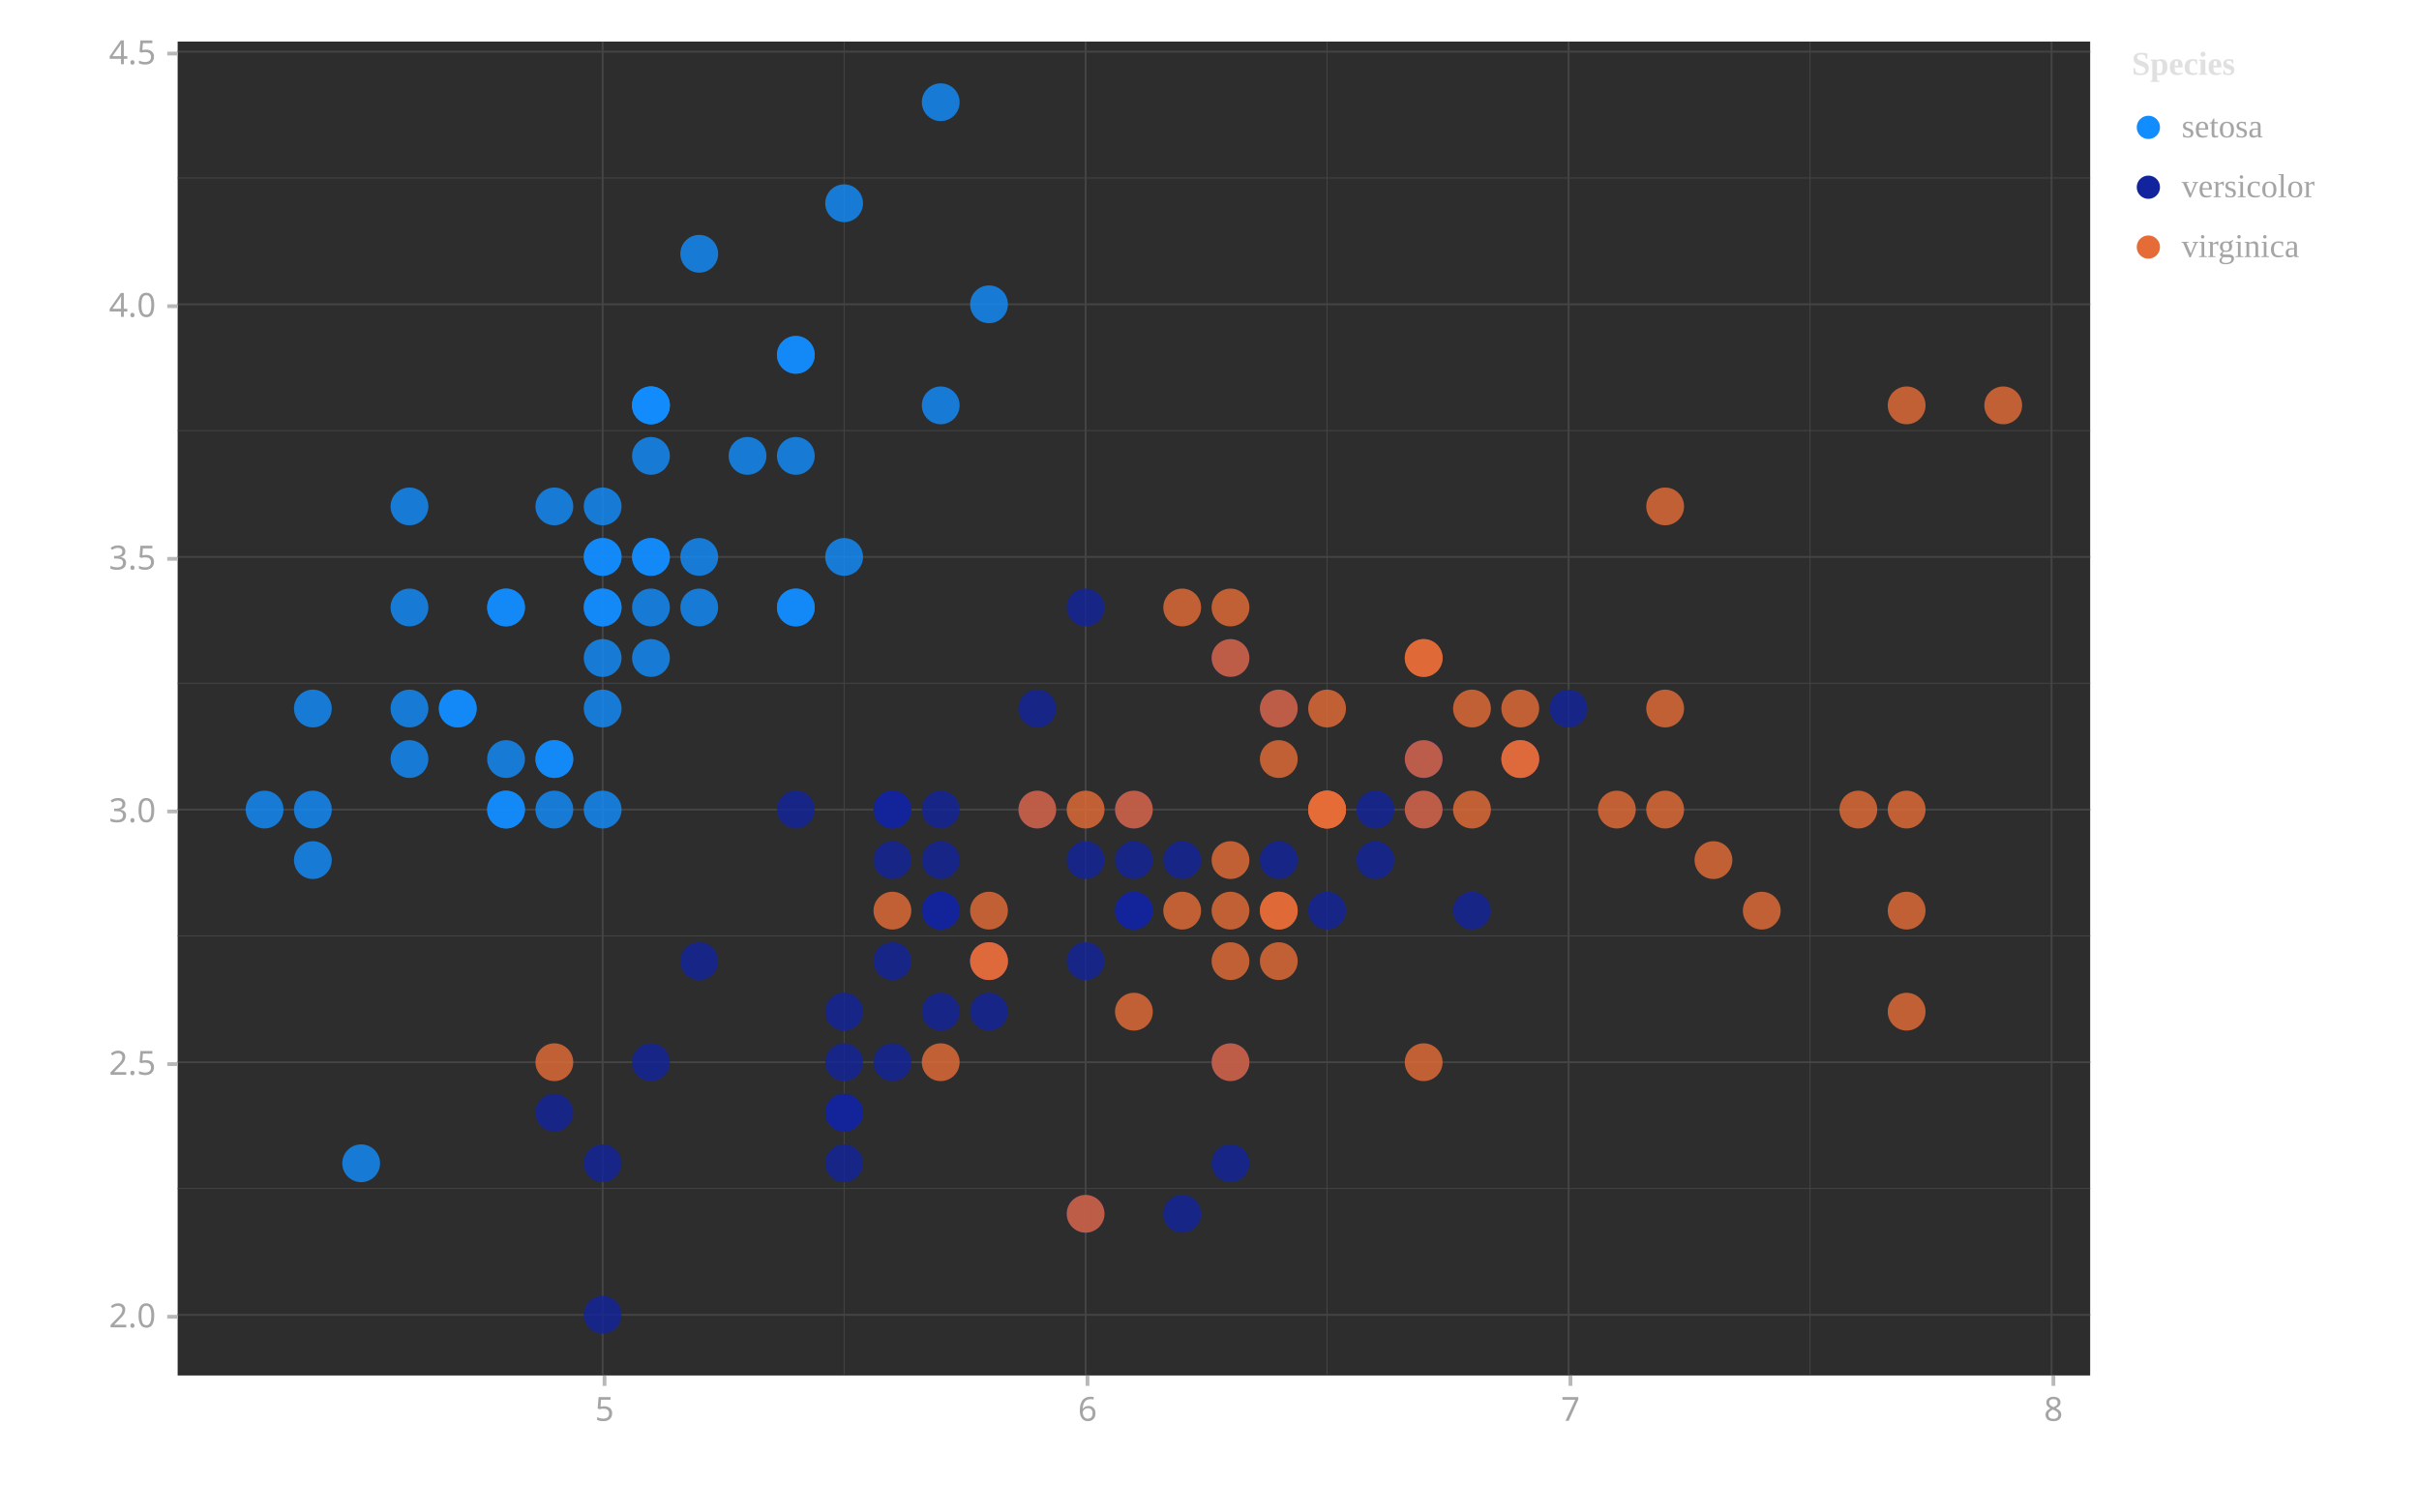
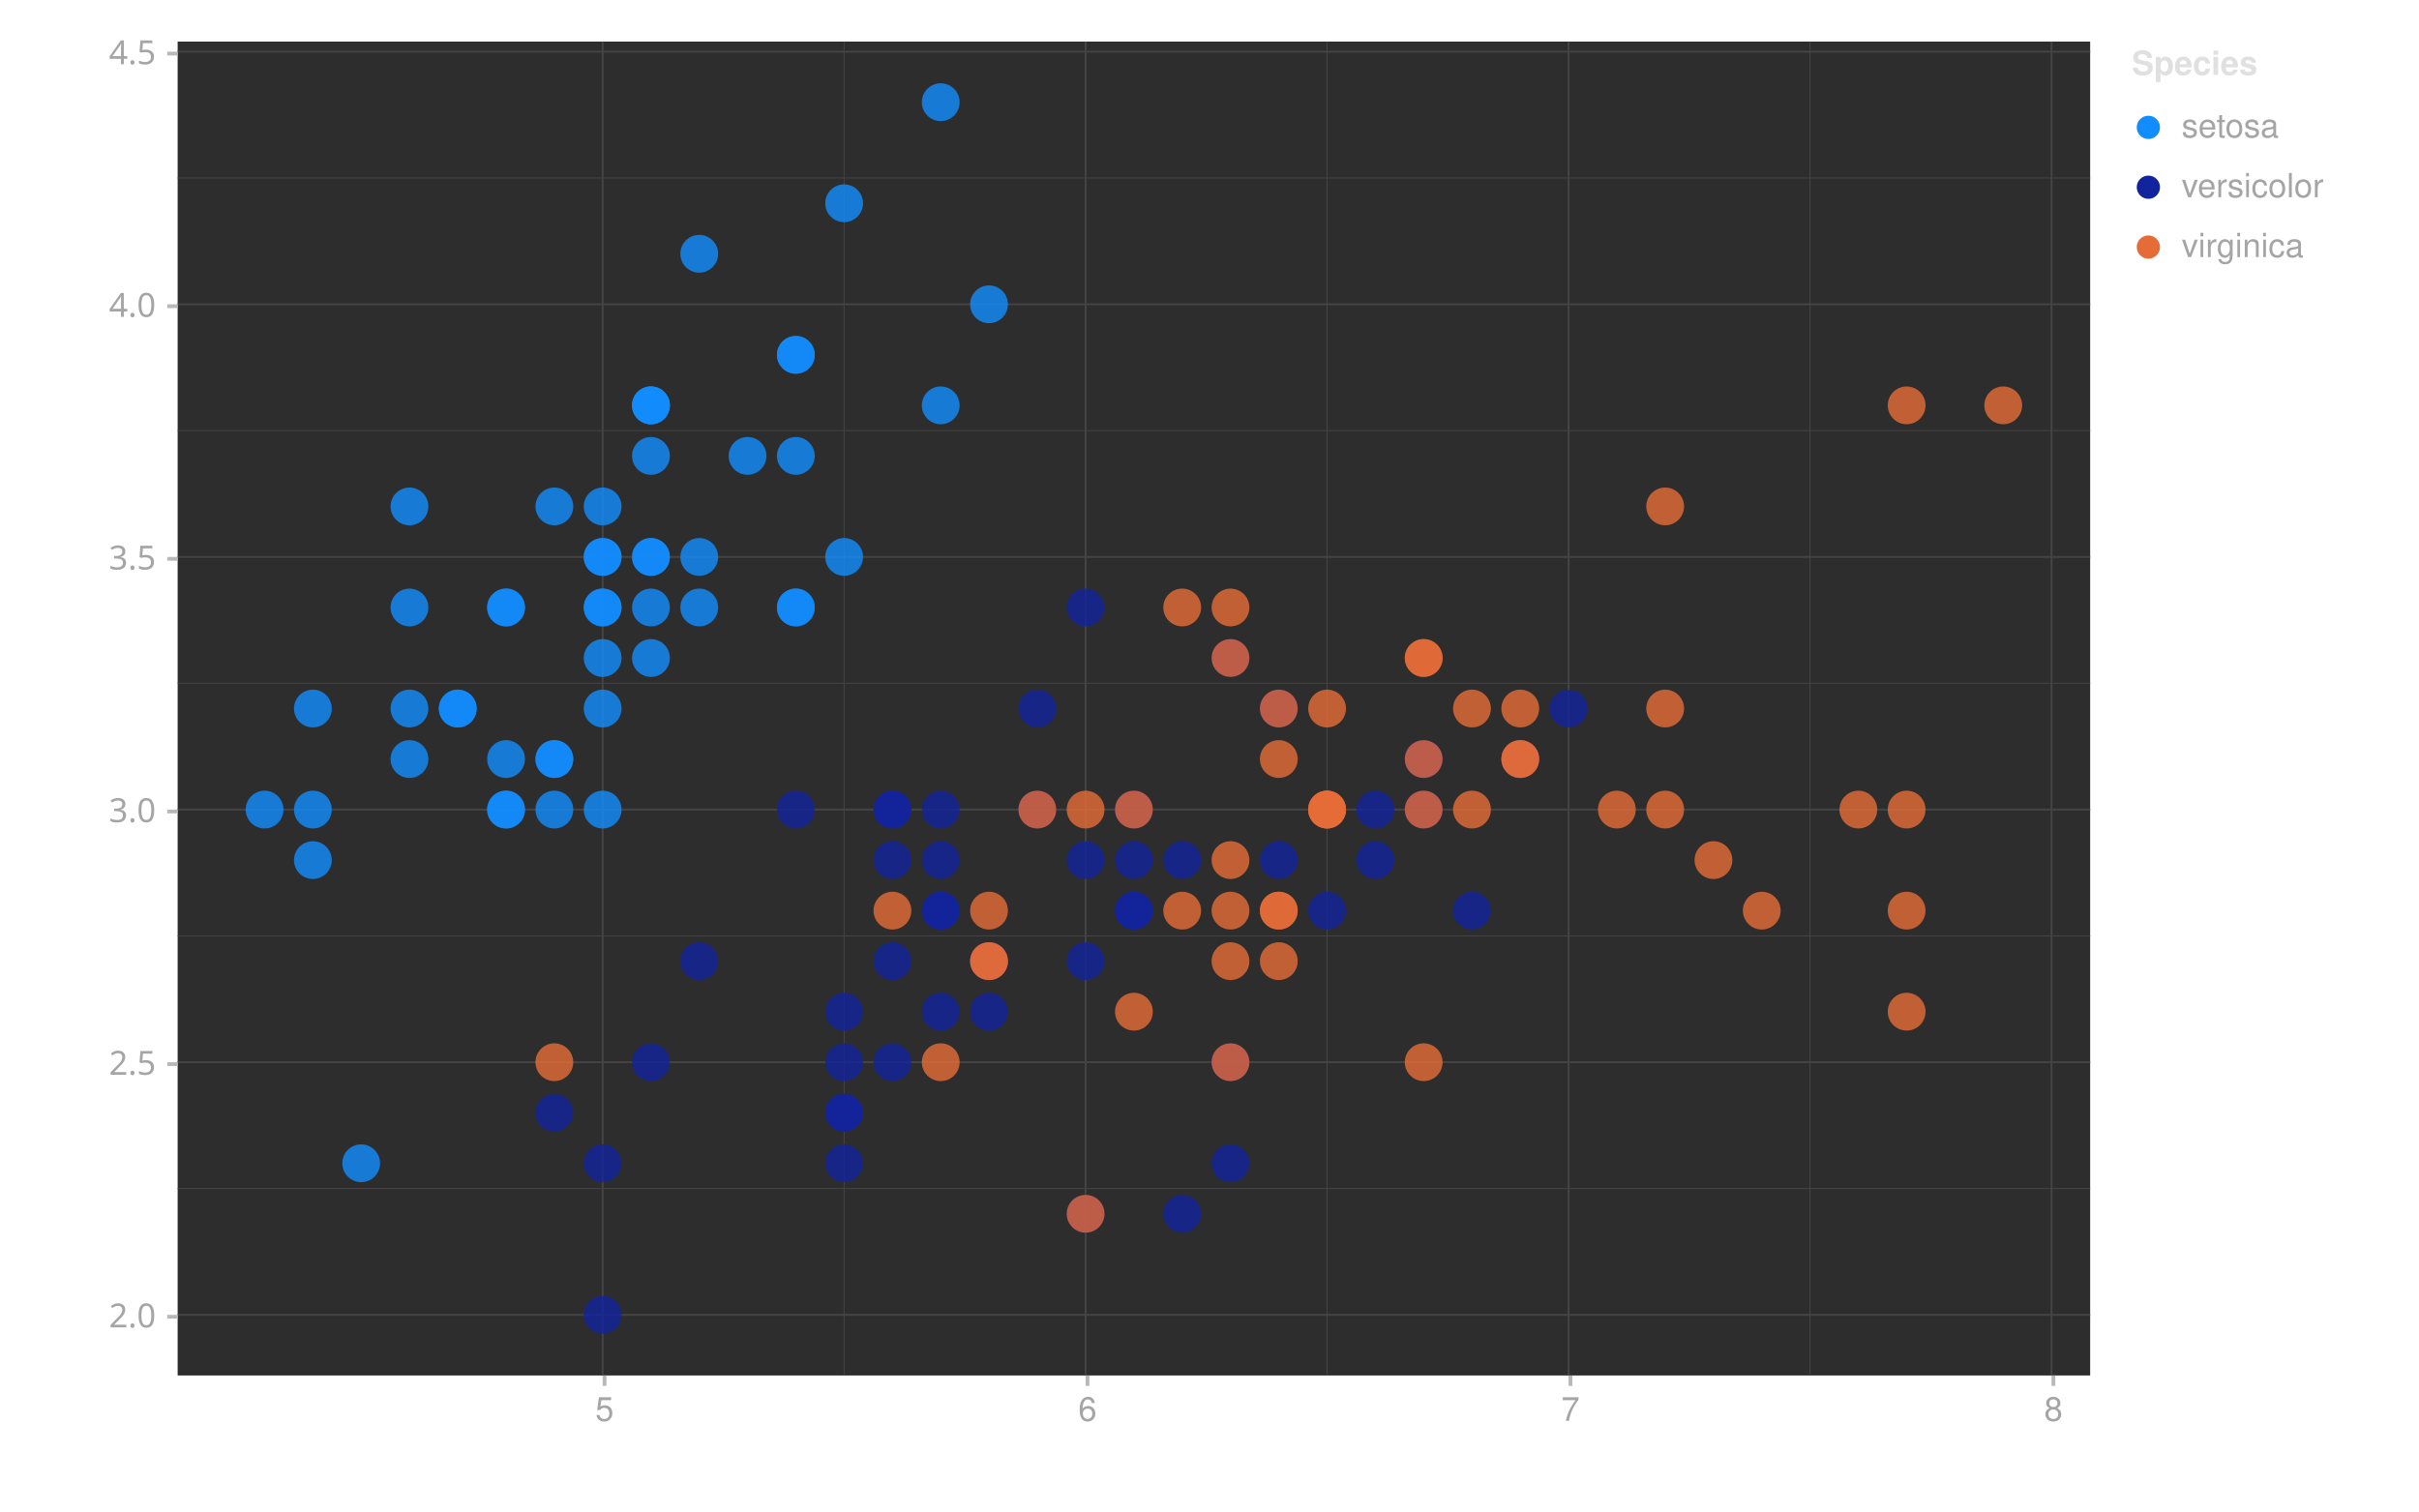
- <svg xmlns="http://www.w3.org/2000/svg" width="640" height="400" class="ggpbi-visual" role="img" aria-label="Chart" style="pointer-events: none; outline: none;" tabindex="0">
+ <svg xmlns="http://www.w3.org/2000/svg" width="640" height="400" class="ggpbi-visual" role="img" aria-label="Chart" style="pointer-events: none; font-family: &quot;Segoe UI&quot;, wf_segoe-ui_normal, helvetica, arial, sans-serif; outline: none;" tabindex="0">
  <defs>
-     <clipPath id="ggpbi-clip-panel-35">
+     <clipPath id="ggpbi-clip-panel-38">
      <rect x="0" y="0" width="506" height="353" />
    </clipPath>
  </defs>
  <g transform="translate(47,11)">
    <rect class="ggpbi-panel" width="506" height="353" fill="#2d2d2d" />
    <line class="ggpbi-grid-minor" x1="0" x2="506" y1="303.527" y2="303.527" stroke="#444444" stroke-width="0.25" />
    <line class="ggpbi-grid-minor" x1="0" x2="506" y1="236.67" y2="236.67" stroke="#444444" stroke-width="0.25" />
    <line class="ggpbi-grid-minor" x1="0" x2="506" y1="169.814" y2="169.814" stroke="#444444" stroke-width="0.25" />
    <line class="ggpbi-grid-minor" x1="0" x2="506" y1="102.958" y2="102.958" stroke="#444444" stroke-width="0.25" />
    <line class="ggpbi-grid-minor" x1="0" x2="506" y1="36.102" y2="36.102" stroke="#444444" stroke-width="0.25" />
    <line class="ggpbi-grid-minor" y1="0" y2="353" x1="176.333" x2="176.333" stroke="#444444" stroke-width="0.25" />
    <line class="ggpbi-grid-minor" y1="0" y2="353" x1="304.111" x2="304.111" stroke="#444444" stroke-width="0.25" />
    <line class="ggpbi-grid-minor" y1="0" y2="353" x1="431.889" x2="431.889" stroke="#444444" stroke-width="0.25" />
    <line class="ggpbi-grid" x1="0" x2="506" y1="336.955" y2="336.955" stroke="#444444" stroke-width="0.5" />
    <line class="ggpbi-grid" x1="0" x2="506" y1="270.098" y2="270.098" stroke="#444444" stroke-width="0.5" />
    <line class="ggpbi-grid" x1="0" x2="506" y1="203.242" y2="203.242" stroke="#444444" stroke-width="0.5" />
    <line class="ggpbi-grid" x1="0" x2="506" y1="136.386" y2="136.386" stroke="#444444" stroke-width="0.5" />
    <line class="ggpbi-grid" x1="0" x2="506" y1="69.53" y2="69.53" stroke="#444444" stroke-width="0.5" />
    <line class="ggpbi-grid" x1="0" x2="506" y1="2.674" y2="2.674" stroke="#444444" stroke-width="0.5" />
    <line class="ggpbi-grid" y1="0" y2="353" x1="112.444" x2="112.444" stroke="#444444" stroke-width="0.5" />
    <line class="ggpbi-grid" y1="0" y2="353" x1="240.222" x2="240.222" stroke="#444444" stroke-width="0.5" />
    <line class="ggpbi-grid" y1="0" y2="353" x1="368" x2="368" stroke="#444444" stroke-width="0.5" />
    <line class="ggpbi-grid" y1="0" y2="353" x1="495.778" x2="495.778" stroke="#444444" stroke-width="0.5" />
-     <g class="ggpbi-geom-clip" clip-path="url(#ggpbi-clip-panel-35)">
+     <g class="ggpbi-geom-clip" clip-path="url(#ggpbi-clip-panel-38)">
      <g class="ggpbi-layer-point" role="list" aria-label="Data points">
        <path class="ggpbi-point" d="M5,0A5,5,0,1,1,-5,0A5,5,0,1,1,5,0" transform="translate(125.2222,136.3864)" fill="#118DFF" opacity="0.8" role="listitem" tabindex="0" aria-label="5.1: 3.5" style="pointer-events: all; cursor: pointer;" />
        <path class="ggpbi-point" d="M5,0A5,5,0,1,1,-5,0A5,5,0,1,1,5,0" transform="translate(99.66667,203.2424)" fill="#118DFF" opacity="0.8" role="listitem" tabindex="0" aria-label="4.9: 3" style="pointer-events: all; cursor: pointer;" />
        <path class="ggpbi-point" d="M5,0A5,5,0,1,1,-5,0A5,5,0,1,1,5,0" transform="translate(74.11111,176.5)" fill="#118DFF" opacity="0.8" role="listitem" tabindex="0" aria-label="4.7: 3.2" style="pointer-events: all; cursor: pointer;" />
        <path class="ggpbi-point" d="M5,0A5,5,0,1,1,-5,0A5,5,0,1,1,5,0" transform="translate(61.33333,189.8712)" fill="#118DFF" opacity="0.8" role="listitem" tabindex="0" aria-label="4.6: 3.1" style="pointer-events: all; cursor: pointer;" />
        <path class="ggpbi-point" d="M5,0A5,5,0,1,1,-5,0A5,5,0,1,1,5,0" transform="translate(112.4444,123.0152)" fill="#118DFF" opacity="0.8" role="listitem" tabindex="0" aria-label="5: 3.6" style="pointer-events: all; cursor: pointer;" />
        <path class="ggpbi-point" d="M5,0A5,5,0,1,1,-5,0A5,5,0,1,1,5,0" transform="translate(163.5556,82.90152)" fill="#118DFF" opacity="0.8" role="listitem" tabindex="0" aria-label="5.4: 3.9" style="pointer-events: all; cursor: pointer;" />
        <path class="ggpbi-point" d="M5,0A5,5,0,1,1,-5,0A5,5,0,1,1,5,0" transform="translate(61.33333,149.7576)" fill="#118DFF" opacity="0.8" role="listitem" tabindex="0" aria-label="4.6: 3.4" style="pointer-events: all; cursor: pointer;" />
        <path class="ggpbi-point" d="M5,0A5,5,0,1,1,-5,0A5,5,0,1,1,5,0" transform="translate(112.4444,149.7576)" fill="#118DFF" opacity="0.8" role="listitem" tabindex="0" aria-label="5: 3.4" style="pointer-events: all; cursor: pointer;" />
        <path class="ggpbi-point" d="M5,0A5,5,0,1,1,-5,0A5,5,0,1,1,5,0" transform="translate(35.77778,216.6136)" fill="#118DFF" opacity="0.8" role="listitem" tabindex="0" aria-label="4.4: 2.9" style="pointer-events: all; cursor: pointer;" />
        <path class="ggpbi-point" d="M5,0A5,5,0,1,1,-5,0A5,5,0,1,1,5,0" transform="translate(99.66667,189.8712)" fill="#118DFF" opacity="0.8" role="listitem" tabindex="0" aria-label="4.9: 3.1" style="pointer-events: all; cursor: pointer;" />
        <path class="ggpbi-point" d="M5,0A5,5,0,1,1,-5,0A5,5,0,1,1,5,0" transform="translate(163.5556,109.6439)" fill="#118DFF" opacity="0.8" role="listitem" tabindex="0" aria-label="5.4: 3.7" style="pointer-events: all; cursor: pointer;" />
        <path class="ggpbi-point" d="M5,0A5,5,0,1,1,-5,0A5,5,0,1,1,5,0" transform="translate(86.88889,149.7576)" fill="#118DFF" opacity="0.8" role="listitem" tabindex="0" aria-label="4.8: 3.4" style="pointer-events: all; cursor: pointer;" />
        <path class="ggpbi-point" d="M5,0A5,5,0,1,1,-5,0A5,5,0,1,1,5,0" transform="translate(86.88889,203.2424)" fill="#118DFF" opacity="0.8" role="listitem" tabindex="0" aria-label="4.8: 3" style="pointer-events: all; cursor: pointer;" />
        <path class="ggpbi-point" d="M5,0A5,5,0,1,1,-5,0A5,5,0,1,1,5,0" transform="translate(23,203.2424)" fill="#118DFF" opacity="0.8" role="listitem" tabindex="0" aria-label="4.3: 3" style="pointer-events: all; cursor: pointer;" />
        <path class="ggpbi-point" d="M5,0A5,5,0,1,1,-5,0A5,5,0,1,1,5,0" transform="translate(214.6667,69.5303)" fill="#118DFF" opacity="0.8" role="listitem" tabindex="0" aria-label="5.8: 4" style="pointer-events: all; cursor: pointer;" />
        <path class="ggpbi-point" d="M5,0A5,5,0,1,1,-5,0A5,5,0,1,1,5,0" transform="translate(201.8889,16.04545)" fill="#118DFF" opacity="0.8" role="listitem" tabindex="0" aria-label="5.7: 4.4" style="pointer-events: all; cursor: pointer;" />
        <path class="ggpbi-point" d="M5,0A5,5,0,1,1,-5,0A5,5,0,1,1,5,0" transform="translate(163.5556,82.90152)" fill="#118DFF" opacity="0.8" role="listitem" tabindex="0" aria-label="5.4: 3.9" style="pointer-events: all; cursor: pointer;" />
        <path class="ggpbi-point" d="M5,0A5,5,0,1,1,-5,0A5,5,0,1,1,5,0" transform="translate(125.2222,136.3864)" fill="#118DFF" opacity="0.8" role="listitem" tabindex="0" aria-label="5.1: 3.5" style="pointer-events: all; cursor: pointer;" />
        <path class="ggpbi-point" d="M5,0A5,5,0,1,1,-5,0A5,5,0,1,1,5,0" transform="translate(201.8889,96.27273)" fill="#118DFF" opacity="0.8" role="listitem" tabindex="0" aria-label="5.7: 3.8" style="pointer-events: all; cursor: pointer;" />
        <path class="ggpbi-point" d="M5,0A5,5,0,1,1,-5,0A5,5,0,1,1,5,0" transform="translate(125.2222,96.27273)" fill="#118DFF" opacity="0.8" role="listitem" tabindex="0" aria-label="5.1: 3.8" style="pointer-events: all; cursor: pointer;" />
        <path class="ggpbi-point" d="M5,0A5,5,0,1,1,-5,0A5,5,0,1,1,5,0" transform="translate(163.5556,149.7576)" fill="#118DFF" opacity="0.8" role="listitem" tabindex="0" aria-label="5.4: 3.4" style="pointer-events: all; cursor: pointer;" />
        <path class="ggpbi-point" d="M5,0A5,5,0,1,1,-5,0A5,5,0,1,1,5,0" transform="translate(125.2222,109.6439)" fill="#118DFF" opacity="0.8" role="listitem" tabindex="0" aria-label="5.1: 3.7" style="pointer-events: all; cursor: pointer;" />
        <path class="ggpbi-point" d="M5,0A5,5,0,1,1,-5,0A5,5,0,1,1,5,0" transform="translate(61.33333,123.0152)" fill="#118DFF" opacity="0.8" role="listitem" tabindex="0" aria-label="4.6: 3.6" style="pointer-events: all; cursor: pointer;" />
        <path class="ggpbi-point" d="M5,0A5,5,0,1,1,-5,0A5,5,0,1,1,5,0" transform="translate(125.2222,163.1288)" fill="#118DFF" opacity="0.8" role="listitem" tabindex="0" aria-label="5.1: 3.3" style="pointer-events: all; cursor: pointer;" />
        <path class="ggpbi-point" d="M5,0A5,5,0,1,1,-5,0A5,5,0,1,1,5,0" transform="translate(86.88889,149.7576)" fill="#118DFF" opacity="0.8" role="listitem" tabindex="0" aria-label="4.8: 3.4" style="pointer-events: all; cursor: pointer;" />
        <path class="ggpbi-point" d="M5,0A5,5,0,1,1,-5,0A5,5,0,1,1,5,0" transform="translate(112.4444,203.2424)" fill="#118DFF" opacity="0.8" role="listitem" tabindex="0" aria-label="5: 3" style="pointer-events: all; cursor: pointer;" />
        <path class="ggpbi-point" d="M5,0A5,5,0,1,1,-5,0A5,5,0,1,1,5,0" transform="translate(112.4444,149.7576)" fill="#118DFF" opacity="0.8" role="listitem" tabindex="0" aria-label="5: 3.4" style="pointer-events: all; cursor: pointer;" />
        <path class="ggpbi-point" d="M5,0A5,5,0,1,1,-5,0A5,5,0,1,1,5,0" transform="translate(138,136.3864)" fill="#118DFF" opacity="0.8" role="listitem" tabindex="0" aria-label="5.2: 3.5" style="pointer-events: all; cursor: pointer;" />
        <path class="ggpbi-point" d="M5,0A5,5,0,1,1,-5,0A5,5,0,1,1,5,0" transform="translate(138,149.7576)" fill="#118DFF" opacity="0.8" role="listitem" tabindex="0" aria-label="5.2: 3.4" style="pointer-events: all; cursor: pointer;" />
        <path class="ggpbi-point" d="M5,0A5,5,0,1,1,-5,0A5,5,0,1,1,5,0" transform="translate(74.11111,176.5)" fill="#118DFF" opacity="0.8" role="listitem" tabindex="0" aria-label="4.7: 3.2" style="pointer-events: all; cursor: pointer;" />
        <path class="ggpbi-point" d="M5,0A5,5,0,1,1,-5,0A5,5,0,1,1,5,0" transform="translate(86.88889,189.8712)" fill="#118DFF" opacity="0.8" role="listitem" tabindex="0" aria-label="4.8: 3.1" style="pointer-events: all; cursor: pointer;" />
        <path class="ggpbi-point" d="M5,0A5,5,0,1,1,-5,0A5,5,0,1,1,5,0" transform="translate(163.5556,149.7576)" fill="#118DFF" opacity="0.8" role="listitem" tabindex="0" aria-label="5.4: 3.4" style="pointer-events: all; cursor: pointer;" />
        <path class="ggpbi-point" d="M5,0A5,5,0,1,1,-5,0A5,5,0,1,1,5,0" transform="translate(138,56.15909)" fill="#118DFF" opacity="0.8" role="listitem" tabindex="0" aria-label="5.2: 4.1" style="pointer-events: all; cursor: pointer;" />
        <path class="ggpbi-point" d="M5,0A5,5,0,1,1,-5,0A5,5,0,1,1,5,0" transform="translate(176.3333,42.78788)" fill="#118DFF" opacity="0.8" role="listitem" tabindex="0" aria-label="5.5: 4.2" style="pointer-events: all; cursor: pointer;" />
        <path class="ggpbi-point" d="M5,0A5,5,0,1,1,-5,0A5,5,0,1,1,5,0" transform="translate(99.66667,189.8712)" fill="#118DFF" opacity="0.8" role="listitem" tabindex="0" aria-label="4.9: 3.1" style="pointer-events: all; cursor: pointer;" />
        <path class="ggpbi-point" d="M5,0A5,5,0,1,1,-5,0A5,5,0,1,1,5,0" transform="translate(112.4444,176.5)" fill="#118DFF" opacity="0.8" role="listitem" tabindex="0" aria-label="5: 3.2" style="pointer-events: all; cursor: pointer;" />
        <path class="ggpbi-point" d="M5,0A5,5,0,1,1,-5,0A5,5,0,1,1,5,0" transform="translate(176.3333,136.3864)" fill="#118DFF" opacity="0.8" role="listitem" tabindex="0" aria-label="5.5: 3.5" style="pointer-events: all; cursor: pointer;" />
        <path class="ggpbi-point" d="M5,0A5,5,0,1,1,-5,0A5,5,0,1,1,5,0" transform="translate(99.66667,123.0152)" fill="#118DFF" opacity="0.8" role="listitem" tabindex="0" aria-label="4.9: 3.6" style="pointer-events: all; cursor: pointer;" />
        <path class="ggpbi-point" d="M5,0A5,5,0,1,1,-5,0A5,5,0,1,1,5,0" transform="translate(35.77778,203.2424)" fill="#118DFF" opacity="0.8" role="listitem" tabindex="0" aria-label="4.4: 3" style="pointer-events: all; cursor: pointer;" />
        <path class="ggpbi-point" d="M5,0A5,5,0,1,1,-5,0A5,5,0,1,1,5,0" transform="translate(125.2222,149.7576)" fill="#118DFF" opacity="0.8" role="listitem" tabindex="0" aria-label="5.1: 3.4" style="pointer-events: all; cursor: pointer;" />
        <path class="ggpbi-point" d="M5,0A5,5,0,1,1,-5,0A5,5,0,1,1,5,0" transform="translate(112.4444,136.3864)" fill="#118DFF" opacity="0.8" role="listitem" tabindex="0" aria-label="5: 3.5" style="pointer-events: all; cursor: pointer;" />
        <path class="ggpbi-point" d="M5,0A5,5,0,1,1,-5,0A5,5,0,1,1,5,0" transform="translate(48.55556,296.8409)" fill="#118DFF" opacity="0.8" role="listitem" tabindex="0" aria-label="4.5: 2.3" style="pointer-events: all; cursor: pointer;" />
        <path class="ggpbi-point" d="M5,0A5,5,0,1,1,-5,0A5,5,0,1,1,5,0" transform="translate(35.77778,176.5)" fill="#118DFF" opacity="0.8" role="listitem" tabindex="0" aria-label="4.4: 3.2" style="pointer-events: all; cursor: pointer;" />
        <path class="ggpbi-point" d="M5,0A5,5,0,1,1,-5,0A5,5,0,1,1,5,0" transform="translate(112.4444,136.3864)" fill="#118DFF" opacity="0.8" role="listitem" tabindex="0" aria-label="5: 3.5" style="pointer-events: all; cursor: pointer;" />
        <path class="ggpbi-point" d="M5,0A5,5,0,1,1,-5,0A5,5,0,1,1,5,0" transform="translate(125.2222,96.27273)" fill="#118DFF" opacity="0.8" role="listitem" tabindex="0" aria-label="5.1: 3.8" style="pointer-events: all; cursor: pointer;" />
        <path class="ggpbi-point" d="M5,0A5,5,0,1,1,-5,0A5,5,0,1,1,5,0" transform="translate(86.88889,203.2424)" fill="#118DFF" opacity="0.8" role="listitem" tabindex="0" aria-label="4.8: 3" style="pointer-events: all; cursor: pointer;" />
        <path class="ggpbi-point" d="M5,0A5,5,0,1,1,-5,0A5,5,0,1,1,5,0" transform="translate(125.2222,96.27273)" fill="#118DFF" opacity="0.8" role="listitem" tabindex="0" aria-label="5.1: 3.8" style="pointer-events: all; cursor: pointer;" />
        <path class="ggpbi-point" d="M5,0A5,5,0,1,1,-5,0A5,5,0,1,1,5,0" transform="translate(61.33333,176.5)" fill="#118DFF" opacity="0.8" role="listitem" tabindex="0" aria-label="4.6: 3.2" style="pointer-events: all; cursor: pointer;" />
        <path class="ggpbi-point" d="M5,0A5,5,0,1,1,-5,0A5,5,0,1,1,5,0" transform="translate(150.7778,109.6439)" fill="#118DFF" opacity="0.8" role="listitem" tabindex="0" aria-label="5.3: 3.7" style="pointer-events: all; cursor: pointer;" />
        <path class="ggpbi-point" d="M5,0A5,5,0,1,1,-5,0A5,5,0,1,1,5,0" transform="translate(112.4444,163.1288)" fill="#118DFF" opacity="0.8" role="listitem" tabindex="0" aria-label="5: 3.3" style="pointer-events: all; cursor: pointer;" />
        <path class="ggpbi-point" d="M5,0A5,5,0,1,1,-5,0A5,5,0,1,1,5,0" transform="translate(368,176.5)" fill="#12239E" opacity="0.8" role="listitem" tabindex="0" aria-label="7: 3.2" style="pointer-events: all; cursor: pointer;" />
        <path class="ggpbi-point" d="M5,0A5,5,0,1,1,-5,0A5,5,0,1,1,5,0" transform="translate(291.3333,176.5)" fill="#12239E" opacity="0.8" role="listitem" tabindex="0" aria-label="6.4: 3.2" style="pointer-events: all; cursor: pointer;" />
        <path class="ggpbi-point" d="M5,0A5,5,0,1,1,-5,0A5,5,0,1,1,5,0" transform="translate(355.2222,189.8712)" fill="#12239E" opacity="0.8" role="listitem" tabindex="0" aria-label="6.9: 3.1" style="pointer-events: all; cursor: pointer;" />
        <path class="ggpbi-point" d="M5,0A5,5,0,1,1,-5,0A5,5,0,1,1,5,0" transform="translate(176.3333,296.8409)" fill="#12239E" opacity="0.8" role="listitem" tabindex="0" aria-label="5.5: 2.3" style="pointer-events: all; cursor: pointer;" />
        <path class="ggpbi-point" d="M5,0A5,5,0,1,1,-5,0A5,5,0,1,1,5,0" transform="translate(304.1111,229.9848)" fill="#12239E" opacity="0.8" role="listitem" tabindex="0" aria-label="6.5: 2.8" style="pointer-events: all; cursor: pointer;" />
        <path class="ggpbi-point" d="M5,0A5,5,0,1,1,-5,0A5,5,0,1,1,5,0" transform="translate(201.8889,229.9848)" fill="#12239E" opacity="0.8" role="listitem" tabindex="0" aria-label="5.7: 2.8" style="pointer-events: all; cursor: pointer;" />
        <path class="ggpbi-point" d="M5,0A5,5,0,1,1,-5,0A5,5,0,1,1,5,0" transform="translate(278.5556,163.1288)" fill="#12239E" opacity="0.8" role="listitem" tabindex="0" aria-label="6.3: 3.3" style="pointer-events: all; cursor: pointer;" />
        <path class="ggpbi-point" d="M5,0A5,5,0,1,1,-5,0A5,5,0,1,1,5,0" transform="translate(99.66667,283.4697)" fill="#12239E" opacity="0.8" role="listitem" tabindex="0" aria-label="4.9: 2.4" style="pointer-events: all; cursor: pointer;" />
        <path class="ggpbi-point" d="M5,0A5,5,0,1,1,-5,0A5,5,0,1,1,5,0" transform="translate(316.8889,216.6136)" fill="#12239E" opacity="0.8" role="listitem" tabindex="0" aria-label="6.6: 2.9" style="pointer-events: all; cursor: pointer;" />
        <path class="ggpbi-point" d="M5,0A5,5,0,1,1,-5,0A5,5,0,1,1,5,0" transform="translate(138,243.3561)" fill="#12239E" opacity="0.8" role="listitem" tabindex="0" aria-label="5.2: 2.7" style="pointer-events: all; cursor: pointer;" />
        <path class="ggpbi-point" d="M5,0A5,5,0,1,1,-5,0A5,5,0,1,1,5,0" transform="translate(112.4444,336.9545)" fill="#12239E" opacity="0.8" role="listitem" tabindex="0" aria-label="5: 2" style="pointer-events: all; cursor: pointer;" />
        <path class="ggpbi-point" d="M5,0A5,5,0,1,1,-5,0A5,5,0,1,1,5,0" transform="translate(227.4444,203.2424)" fill="#12239E" opacity="0.8" role="listitem" tabindex="0" aria-label="5.9: 3" style="pointer-events: all; cursor: pointer;" />
        <path class="ggpbi-point" d="M5,0A5,5,0,1,1,-5,0A5,5,0,1,1,5,0" transform="translate(240.2222,310.2121)" fill="#12239E" opacity="0.8" role="listitem" tabindex="0" aria-label="6: 2.2" style="pointer-events: all; cursor: pointer;" />
        <path class="ggpbi-point" d="M5,0A5,5,0,1,1,-5,0A5,5,0,1,1,5,0" transform="translate(253,216.6136)" fill="#12239E" opacity="0.8" role="listitem" tabindex="0" aria-label="6.1: 2.9" style="pointer-events: all; cursor: pointer;" />
        <path class="ggpbi-point" d="M5,0A5,5,0,1,1,-5,0A5,5,0,1,1,5,0" transform="translate(189.1111,216.6136)" fill="#12239E" opacity="0.8" role="listitem" tabindex="0" aria-label="5.6: 2.9" style="pointer-events: all; cursor: pointer;" />
        <path class="ggpbi-point" d="M5,0A5,5,0,1,1,-5,0A5,5,0,1,1,5,0" transform="translate(329.6667,189.8712)" fill="#12239E" opacity="0.8" role="listitem" tabindex="0" aria-label="6.7: 3.1" style="pointer-events: all; cursor: pointer;" />
        <path class="ggpbi-point" d="M5,0A5,5,0,1,1,-5,0A5,5,0,1,1,5,0" transform="translate(189.1111,203.2424)" fill="#12239E" opacity="0.8" role="listitem" tabindex="0" aria-label="5.6: 3" style="pointer-events: all; cursor: pointer;" />
        <path class="ggpbi-point" d="M5,0A5,5,0,1,1,-5,0A5,5,0,1,1,5,0" transform="translate(214.6667,243.3561)" fill="#12239E" opacity="0.8" role="listitem" tabindex="0" aria-label="5.8: 2.7" style="pointer-events: all; cursor: pointer;" />
        <path class="ggpbi-point" d="M5,0A5,5,0,1,1,-5,0A5,5,0,1,1,5,0" transform="translate(265.7778,310.2121)" fill="#12239E" opacity="0.8" role="listitem" tabindex="0" aria-label="6.2: 2.2" style="pointer-events: all; cursor: pointer;" />
        <path class="ggpbi-point" d="M5,0A5,5,0,1,1,-5,0A5,5,0,1,1,5,0" transform="translate(189.1111,270.0985)" fill="#12239E" opacity="0.8" role="listitem" tabindex="0" aria-label="5.6: 2.5" style="pointer-events: all; cursor: pointer;" />
        <path class="ggpbi-point" d="M5,0A5,5,0,1,1,-5,0A5,5,0,1,1,5,0" transform="translate(227.4444,176.5)" fill="#12239E" opacity="0.8" role="listitem" tabindex="0" aria-label="5.9: 3.2" style="pointer-events: all; cursor: pointer;" />
        <path class="ggpbi-point" d="M5,0A5,5,0,1,1,-5,0A5,5,0,1,1,5,0" transform="translate(253,229.9848)" fill="#12239E" opacity="0.8" role="listitem" tabindex="0" aria-label="6.1: 2.8" style="pointer-events: all; cursor: pointer;" />
        <path class="ggpbi-point" d="M5,0A5,5,0,1,1,-5,0A5,5,0,1,1,5,0" transform="translate(278.5556,270.0985)" fill="#12239E" opacity="0.8" role="listitem" tabindex="0" aria-label="6.3: 2.5" style="pointer-events: all; cursor: pointer;" />
        <path class="ggpbi-point" d="M5,0A5,5,0,1,1,-5,0A5,5,0,1,1,5,0" transform="translate(253,229.9848)" fill="#12239E" opacity="0.8" role="listitem" tabindex="0" aria-label="6.1: 2.8" style="pointer-events: all; cursor: pointer;" />
        <path class="ggpbi-point" d="M5,0A5,5,0,1,1,-5,0A5,5,0,1,1,5,0" transform="translate(291.3333,216.6136)" fill="#12239E" opacity="0.8" role="listitem" tabindex="0" aria-label="6.4: 2.9" style="pointer-events: all; cursor: pointer;" />
        <path class="ggpbi-point" d="M5,0A5,5,0,1,1,-5,0A5,5,0,1,1,5,0" transform="translate(316.8889,203.2424)" fill="#12239E" opacity="0.8" role="listitem" tabindex="0" aria-label="6.6: 3" style="pointer-events: all; cursor: pointer;" />
        <path class="ggpbi-point" d="M5,0A5,5,0,1,1,-5,0A5,5,0,1,1,5,0" transform="translate(342.4444,229.9848)" fill="#12239E" opacity="0.8" role="listitem" tabindex="0" aria-label="6.8: 2.8" style="pointer-events: all; cursor: pointer;" />
        <path class="ggpbi-point" d="M5,0A5,5,0,1,1,-5,0A5,5,0,1,1,5,0" transform="translate(329.6667,203.2424)" fill="#12239E" opacity="0.8" role="listitem" tabindex="0" aria-label="6.7: 3" style="pointer-events: all; cursor: pointer;" />
        <path class="ggpbi-point" d="M5,0A5,5,0,1,1,-5,0A5,5,0,1,1,5,0" transform="translate(240.2222,216.6136)" fill="#12239E" opacity="0.8" role="listitem" tabindex="0" aria-label="6: 2.9" style="pointer-events: all; cursor: pointer;" />
        <path class="ggpbi-point" d="M5,0A5,5,0,1,1,-5,0A5,5,0,1,1,5,0" transform="translate(201.8889,256.7273)" fill="#12239E" opacity="0.8" role="listitem" tabindex="0" aria-label="5.7: 2.6" style="pointer-events: all; cursor: pointer;" />
        <path class="ggpbi-point" d="M5,0A5,5,0,1,1,-5,0A5,5,0,1,1,5,0" transform="translate(176.3333,283.4697)" fill="#12239E" opacity="0.8" role="listitem" tabindex="0" aria-label="5.5: 2.4" style="pointer-events: all; cursor: pointer;" />
        <path class="ggpbi-point" d="M5,0A5,5,0,1,1,-5,0A5,5,0,1,1,5,0" transform="translate(176.3333,283.4697)" fill="#12239E" opacity="0.8" role="listitem" tabindex="0" aria-label="5.5: 2.4" style="pointer-events: all; cursor: pointer;" />
        <path class="ggpbi-point" d="M5,0A5,5,0,1,1,-5,0A5,5,0,1,1,5,0" transform="translate(214.6667,243.3561)" fill="#12239E" opacity="0.8" role="listitem" tabindex="0" aria-label="5.8: 2.7" style="pointer-events: all; cursor: pointer;" />
        <path class="ggpbi-point" d="M5,0A5,5,0,1,1,-5,0A5,5,0,1,1,5,0" transform="translate(240.2222,243.3561)" fill="#12239E" opacity="0.8" role="listitem" tabindex="0" aria-label="6: 2.7" style="pointer-events: all; cursor: pointer;" />
        <path class="ggpbi-point" d="M5,0A5,5,0,1,1,-5,0A5,5,0,1,1,5,0" transform="translate(163.5556,203.2424)" fill="#12239E" opacity="0.8" role="listitem" tabindex="0" aria-label="5.4: 3" style="pointer-events: all; cursor: pointer;" />
        <path class="ggpbi-point" d="M5,0A5,5,0,1,1,-5,0A5,5,0,1,1,5,0" transform="translate(240.2222,149.7576)" fill="#12239E" opacity="0.8" role="listitem" tabindex="0" aria-label="6: 3.4" style="pointer-events: all; cursor: pointer;" />
        <path class="ggpbi-point" d="M5,0A5,5,0,1,1,-5,0A5,5,0,1,1,5,0" transform="translate(329.6667,189.8712)" fill="#12239E" opacity="0.8" role="listitem" tabindex="0" aria-label="6.7: 3.1" style="pointer-events: all; cursor: pointer;" />
        <path class="ggpbi-point" d="M5,0A5,5,0,1,1,-5,0A5,5,0,1,1,5,0" transform="translate(278.5556,296.8409)" fill="#12239E" opacity="0.8" role="listitem" tabindex="0" aria-label="6.3: 2.3" style="pointer-events: all; cursor: pointer;" />
        <path class="ggpbi-point" d="M5,0A5,5,0,1,1,-5,0A5,5,0,1,1,5,0" transform="translate(189.1111,203.2424)" fill="#12239E" opacity="0.8" role="listitem" tabindex="0" aria-label="5.6: 3" style="pointer-events: all; cursor: pointer;" />
        <path class="ggpbi-point" d="M5,0A5,5,0,1,1,-5,0A5,5,0,1,1,5,0" transform="translate(176.3333,270.0985)" fill="#12239E" opacity="0.8" role="listitem" tabindex="0" aria-label="5.5: 2.5" style="pointer-events: all; cursor: pointer;" />
        <path class="ggpbi-point" d="M5,0A5,5,0,1,1,-5,0A5,5,0,1,1,5,0" transform="translate(176.3333,256.7273)" fill="#12239E" opacity="0.8" role="listitem" tabindex="0" aria-label="5.5: 2.6" style="pointer-events: all; cursor: pointer;" />
        <path class="ggpbi-point" d="M5,0A5,5,0,1,1,-5,0A5,5,0,1,1,5,0" transform="translate(253,203.2424)" fill="#12239E" opacity="0.8" role="listitem" tabindex="0" aria-label="6.1: 3" style="pointer-events: all; cursor: pointer;" />
        <path class="ggpbi-point" d="M5,0A5,5,0,1,1,-5,0A5,5,0,1,1,5,0" transform="translate(214.6667,256.7273)" fill="#12239E" opacity="0.8" role="listitem" tabindex="0" aria-label="5.8: 2.6" style="pointer-events: all; cursor: pointer;" />
        <path class="ggpbi-point" d="M5,0A5,5,0,1,1,-5,0A5,5,0,1,1,5,0" transform="translate(112.4444,296.8409)" fill="#12239E" opacity="0.8" role="listitem" tabindex="0" aria-label="5: 2.3" style="pointer-events: all; cursor: pointer;" />
        <path class="ggpbi-point" d="M5,0A5,5,0,1,1,-5,0A5,5,0,1,1,5,0" transform="translate(189.1111,243.3561)" fill="#12239E" opacity="0.8" role="listitem" tabindex="0" aria-label="5.6: 2.7" style="pointer-events: all; cursor: pointer;" />
        <path class="ggpbi-point" d="M5,0A5,5,0,1,1,-5,0A5,5,0,1,1,5,0" transform="translate(201.8889,203.2424)" fill="#12239E" opacity="0.8" role="listitem" tabindex="0" aria-label="5.7: 3" style="pointer-events: all; cursor: pointer;" />
        <path class="ggpbi-point" d="M5,0A5,5,0,1,1,-5,0A5,5,0,1,1,5,0" transform="translate(201.8889,216.6136)" fill="#12239E" opacity="0.8" role="listitem" tabindex="0" aria-label="5.7: 2.9" style="pointer-events: all; cursor: pointer;" />
        <path class="ggpbi-point" d="M5,0A5,5,0,1,1,-5,0A5,5,0,1,1,5,0" transform="translate(265.7778,216.6136)" fill="#12239E" opacity="0.8" role="listitem" tabindex="0" aria-label="6.2: 2.9" style="pointer-events: all; cursor: pointer;" />
        <path class="ggpbi-point" d="M5,0A5,5,0,1,1,-5,0A5,5,0,1,1,5,0" transform="translate(125.2222,270.0985)" fill="#12239E" opacity="0.8" role="listitem" tabindex="0" aria-label="5.1: 2.5" style="pointer-events: all; cursor: pointer;" />
        <path class="ggpbi-point" d="M5,0A5,5,0,1,1,-5,0A5,5,0,1,1,5,0" transform="translate(201.8889,229.9848)" fill="#12239E" opacity="0.8" role="listitem" tabindex="0" aria-label="5.7: 2.8" style="pointer-events: all; cursor: pointer;" />
        <path class="ggpbi-point" d="M5,0A5,5,0,1,1,-5,0A5,5,0,1,1,5,0" transform="translate(278.5556,163.1288)" fill="#E66C37" opacity="0.8" role="listitem" tabindex="0" aria-label="6.3: 3.3" style="pointer-events: all; cursor: pointer;" />
        <path class="ggpbi-point" d="M5,0A5,5,0,1,1,-5,0A5,5,0,1,1,5,0" transform="translate(214.6667,243.3561)" fill="#E66C37" opacity="0.8" role="listitem" tabindex="0" aria-label="5.8: 2.7" style="pointer-events: all; cursor: pointer;" />
        <path class="ggpbi-point" d="M5,0A5,5,0,1,1,-5,0A5,5,0,1,1,5,0" transform="translate(380.7778,203.2424)" fill="#E66C37" opacity="0.8" role="listitem" tabindex="0" aria-label="7.1: 3" style="pointer-events: all; cursor: pointer;" />
        <path class="ggpbi-point" d="M5,0A5,5,0,1,1,-5,0A5,5,0,1,1,5,0" transform="translate(278.5556,216.6136)" fill="#E66C37" opacity="0.8" role="listitem" tabindex="0" aria-label="6.3: 2.9" style="pointer-events: all; cursor: pointer;" />
        <path class="ggpbi-point" d="M5,0A5,5,0,1,1,-5,0A5,5,0,1,1,5,0" transform="translate(304.1111,203.2424)" fill="#E66C37" opacity="0.8" role="listitem" tabindex="0" aria-label="6.5: 3" style="pointer-events: all; cursor: pointer;" />
        <path class="ggpbi-point" d="M5,0A5,5,0,1,1,-5,0A5,5,0,1,1,5,0" transform="translate(444.6667,203.2424)" fill="#E66C37" opacity="0.8" role="listitem" tabindex="0" aria-label="7.6: 3" style="pointer-events: all; cursor: pointer;" />
        <path class="ggpbi-point" d="M5,0A5,5,0,1,1,-5,0A5,5,0,1,1,5,0" transform="translate(99.66667,270.0985)" fill="#E66C37" opacity="0.8" role="listitem" tabindex="0" aria-label="4.9: 2.5" style="pointer-events: all; cursor: pointer;" />
        <path class="ggpbi-point" d="M5,0A5,5,0,1,1,-5,0A5,5,0,1,1,5,0" transform="translate(406.3333,216.6136)" fill="#E66C37" opacity="0.8" role="listitem" tabindex="0" aria-label="7.3: 2.9" style="pointer-events: all; cursor: pointer;" />
        <path class="ggpbi-point" d="M5,0A5,5,0,1,1,-5,0A5,5,0,1,1,5,0" transform="translate(329.6667,270.0985)" fill="#E66C37" opacity="0.8" role="listitem" tabindex="0" aria-label="6.7: 2.5" style="pointer-events: all; cursor: pointer;" />
        <path class="ggpbi-point" d="M5,0A5,5,0,1,1,-5,0A5,5,0,1,1,5,0" transform="translate(393.5556,123.0152)" fill="#E66C37" opacity="0.8" role="listitem" tabindex="0" aria-label="7.2: 3.6" style="pointer-events: all; cursor: pointer;" />
        <path class="ggpbi-point" d="M5,0A5,5,0,1,1,-5,0A5,5,0,1,1,5,0" transform="translate(304.1111,176.5)" fill="#E66C37" opacity="0.8" role="listitem" tabindex="0" aria-label="6.5: 3.2" style="pointer-events: all; cursor: pointer;" />
        <path class="ggpbi-point" d="M5,0A5,5,0,1,1,-5,0A5,5,0,1,1,5,0" transform="translate(291.3333,243.3561)" fill="#E66C37" opacity="0.8" role="listitem" tabindex="0" aria-label="6.4: 2.7" style="pointer-events: all; cursor: pointer;" />
        <path class="ggpbi-point" d="M5,0A5,5,0,1,1,-5,0A5,5,0,1,1,5,0" transform="translate(342.4444,203.2424)" fill="#E66C37" opacity="0.8" role="listitem" tabindex="0" aria-label="6.8: 3" style="pointer-events: all; cursor: pointer;" />
        <path class="ggpbi-point" d="M5,0A5,5,0,1,1,-5,0A5,5,0,1,1,5,0" transform="translate(201.8889,270.0985)" fill="#E66C37" opacity="0.8" role="listitem" tabindex="0" aria-label="5.7: 2.5" style="pointer-events: all; cursor: pointer;" />
        <path class="ggpbi-point" d="M5,0A5,5,0,1,1,-5,0A5,5,0,1,1,5,0" transform="translate(214.6667,229.9848)" fill="#E66C37" opacity="0.8" role="listitem" tabindex="0" aria-label="5.8: 2.8" style="pointer-events: all; cursor: pointer;" />
        <path class="ggpbi-point" d="M5,0A5,5,0,1,1,-5,0A5,5,0,1,1,5,0" transform="translate(291.3333,176.5)" fill="#E66C37" opacity="0.8" role="listitem" tabindex="0" aria-label="6.4: 3.2" style="pointer-events: all; cursor: pointer;" />
        <path class="ggpbi-point" d="M5,0A5,5,0,1,1,-5,0A5,5,0,1,1,5,0" transform="translate(304.1111,203.2424)" fill="#E66C37" opacity="0.8" role="listitem" tabindex="0" aria-label="6.5: 3" style="pointer-events: all; cursor: pointer;" />
        <path class="ggpbi-point" d="M5,0A5,5,0,1,1,-5,0A5,5,0,1,1,5,0" transform="translate(457.4444,96.27273)" fill="#E66C37" opacity="0.8" role="listitem" tabindex="0" aria-label="7.7: 3.8" style="pointer-events: all; cursor: pointer;" />
        <path class="ggpbi-point" d="M5,0A5,5,0,1,1,-5,0A5,5,0,1,1,5,0" transform="translate(457.4444,256.7273)" fill="#E66C37" opacity="0.8" role="listitem" tabindex="0" aria-label="7.7: 2.6" style="pointer-events: all; cursor: pointer;" />
        <path class="ggpbi-point" d="M5,0A5,5,0,1,1,-5,0A5,5,0,1,1,5,0" transform="translate(240.2222,310.2121)" fill="#E66C37" opacity="0.8" role="listitem" tabindex="0" aria-label="6: 2.2" style="pointer-events: all; cursor: pointer;" />
        <path class="ggpbi-point" d="M5,0A5,5,0,1,1,-5,0A5,5,0,1,1,5,0" transform="translate(355.2222,176.5)" fill="#E66C37" opacity="0.8" role="listitem" tabindex="0" aria-label="6.9: 3.2" style="pointer-events: all; cursor: pointer;" />
        <path class="ggpbi-point" d="M5,0A5,5,0,1,1,-5,0A5,5,0,1,1,5,0" transform="translate(189.1111,229.9848)" fill="#E66C37" opacity="0.8" role="listitem" tabindex="0" aria-label="5.6: 2.8" style="pointer-events: all; cursor: pointer;" />
        <path class="ggpbi-point" d="M5,0A5,5,0,1,1,-5,0A5,5,0,1,1,5,0" transform="translate(457.4444,229.9848)" fill="#E66C37" opacity="0.8" role="listitem" tabindex="0" aria-label="7.7: 2.8" style="pointer-events: all; cursor: pointer;" />
        <path class="ggpbi-point" d="M5,0A5,5,0,1,1,-5,0A5,5,0,1,1,5,0" transform="translate(278.5556,243.3561)" fill="#E66C37" opacity="0.8" role="listitem" tabindex="0" aria-label="6.3: 2.7" style="pointer-events: all; cursor: pointer;" />
        <path class="ggpbi-point" d="M5,0A5,5,0,1,1,-5,0A5,5,0,1,1,5,0" transform="translate(329.6667,163.1288)" fill="#E66C37" opacity="0.8" role="listitem" tabindex="0" aria-label="6.7: 3.3" style="pointer-events: all; cursor: pointer;" />
        <path class="ggpbi-point" d="M5,0A5,5,0,1,1,-5,0A5,5,0,1,1,5,0" transform="translate(393.5556,176.5)" fill="#E66C37" opacity="0.8" role="listitem" tabindex="0" aria-label="7.2: 3.2" style="pointer-events: all; cursor: pointer;" />
        <path class="ggpbi-point" d="M5,0A5,5,0,1,1,-5,0A5,5,0,1,1,5,0" transform="translate(265.7778,229.9848)" fill="#E66C37" opacity="0.8" role="listitem" tabindex="0" aria-label="6.2: 2.8" style="pointer-events: all; cursor: pointer;" />
        <path class="ggpbi-point" d="M5,0A5,5,0,1,1,-5,0A5,5,0,1,1,5,0" transform="translate(253,203.2424)" fill="#E66C37" opacity="0.8" role="listitem" tabindex="0" aria-label="6.1: 3" style="pointer-events: all; cursor: pointer;" />
        <path class="ggpbi-point" d="M5,0A5,5,0,1,1,-5,0A5,5,0,1,1,5,0" transform="translate(291.3333,229.9848)" fill="#E66C37" opacity="0.8" role="listitem" tabindex="0" aria-label="6.4: 2.8" style="pointer-events: all; cursor: pointer;" />
        <path class="ggpbi-point" d="M5,0A5,5,0,1,1,-5,0A5,5,0,1,1,5,0" transform="translate(393.5556,203.2424)" fill="#E66C37" opacity="0.8" role="listitem" tabindex="0" aria-label="7.2: 3" style="pointer-events: all; cursor: pointer;" />
        <path class="ggpbi-point" d="M5,0A5,5,0,1,1,-5,0A5,5,0,1,1,5,0" transform="translate(419.1111,229.9848)" fill="#E66C37" opacity="0.8" role="listitem" tabindex="0" aria-label="7.4: 2.8" style="pointer-events: all; cursor: pointer;" />
        <path class="ggpbi-point" d="M5,0A5,5,0,1,1,-5,0A5,5,0,1,1,5,0" transform="translate(483,96.27273)" fill="#E66C37" opacity="0.8" role="listitem" tabindex="0" aria-label="7.9: 3.8" style="pointer-events: all; cursor: pointer;" />
        <path class="ggpbi-point" d="M5,0A5,5,0,1,1,-5,0A5,5,0,1,1,5,0" transform="translate(291.3333,229.9848)" fill="#E66C37" opacity="0.8" role="listitem" tabindex="0" aria-label="6.4: 2.8" style="pointer-events: all; cursor: pointer;" />
        <path class="ggpbi-point" d="M5,0A5,5,0,1,1,-5,0A5,5,0,1,1,5,0" transform="translate(278.5556,229.9848)" fill="#E66C37" opacity="0.8" role="listitem" tabindex="0" aria-label="6.3: 2.8" style="pointer-events: all; cursor: pointer;" />
        <path class="ggpbi-point" d="M5,0A5,5,0,1,1,-5,0A5,5,0,1,1,5,0" transform="translate(253,256.7273)" fill="#E66C37" opacity="0.8" role="listitem" tabindex="0" aria-label="6.1: 2.6" style="pointer-events: all; cursor: pointer;" />
        <path class="ggpbi-point" d="M5,0A5,5,0,1,1,-5,0A5,5,0,1,1,5,0" transform="translate(457.4444,203.2424)" fill="#E66C37" opacity="0.8" role="listitem" tabindex="0" aria-label="7.7: 3" style="pointer-events: all; cursor: pointer;" />
        <path class="ggpbi-point" d="M5,0A5,5,0,1,1,-5,0A5,5,0,1,1,5,0" transform="translate(278.5556,149.7576)" fill="#E66C37" opacity="0.8" role="listitem" tabindex="0" aria-label="6.3: 3.4" style="pointer-events: all; cursor: pointer;" />
        <path class="ggpbi-point" d="M5,0A5,5,0,1,1,-5,0A5,5,0,1,1,5,0" transform="translate(291.3333,189.8712)" fill="#E66C37" opacity="0.8" role="listitem" tabindex="0" aria-label="6.4: 3.1" style="pointer-events: all; cursor: pointer;" />
        <path class="ggpbi-point" d="M5,0A5,5,0,1,1,-5,0A5,5,0,1,1,5,0" transform="translate(240.2222,203.2424)" fill="#E66C37" opacity="0.8" role="listitem" tabindex="0" aria-label="6: 3" style="pointer-events: all; cursor: pointer;" />
        <path class="ggpbi-point" d="M5,0A5,5,0,1,1,-5,0A5,5,0,1,1,5,0" transform="translate(355.2222,189.8712)" fill="#E66C37" opacity="0.8" role="listitem" tabindex="0" aria-label="6.9: 3.1" style="pointer-events: all; cursor: pointer;" />
        <path class="ggpbi-point" d="M5,0A5,5,0,1,1,-5,0A5,5,0,1,1,5,0" transform="translate(329.6667,189.8712)" fill="#E66C37" opacity="0.8" role="listitem" tabindex="0" aria-label="6.7: 3.1" style="pointer-events: all; cursor: pointer;" />
        <path class="ggpbi-point" d="M5,0A5,5,0,1,1,-5,0A5,5,0,1,1,5,0" transform="translate(355.2222,189.8712)" fill="#E66C37" opacity="0.8" role="listitem" tabindex="0" aria-label="6.9: 3.1" style="pointer-events: all; cursor: pointer;" />
        <path class="ggpbi-point" d="M5,0A5,5,0,1,1,-5,0A5,5,0,1,1,5,0" transform="translate(214.6667,243.3561)" fill="#E66C37" opacity="0.8" role="listitem" tabindex="0" aria-label="5.8: 2.7" style="pointer-events: all; cursor: pointer;" />
        <path class="ggpbi-point" d="M5,0A5,5,0,1,1,-5,0A5,5,0,1,1,5,0" transform="translate(342.4444,176.5)" fill="#E66C37" opacity="0.8" role="listitem" tabindex="0" aria-label="6.8: 3.2" style="pointer-events: all; cursor: pointer;" />
        <path class="ggpbi-point" d="M5,0A5,5,0,1,1,-5,0A5,5,0,1,1,5,0" transform="translate(329.6667,163.1288)" fill="#E66C37" opacity="0.8" role="listitem" tabindex="0" aria-label="6.7: 3.3" style="pointer-events: all; cursor: pointer;" />
        <path class="ggpbi-point" d="M5,0A5,5,0,1,1,-5,0A5,5,0,1,1,5,0" transform="translate(329.6667,203.2424)" fill="#E66C37" opacity="0.8" role="listitem" tabindex="0" aria-label="6.7: 3" style="pointer-events: all; cursor: pointer;" />
        <path class="ggpbi-point" d="M5,0A5,5,0,1,1,-5,0A5,5,0,1,1,5,0" transform="translate(278.5556,270.0985)" fill="#E66C37" opacity="0.8" role="listitem" tabindex="0" aria-label="6.3: 2.5" style="pointer-events: all; cursor: pointer;" />
        <path class="ggpbi-point" d="M5,0A5,5,0,1,1,-5,0A5,5,0,1,1,5,0" transform="translate(304.1111,203.2424)" fill="#E66C37" opacity="0.8" role="listitem" tabindex="0" aria-label="6.5: 3" style="pointer-events: all; cursor: pointer;" />
        <path class="ggpbi-point" d="M5,0A5,5,0,1,1,-5,0A5,5,0,1,1,5,0" transform="translate(265.7778,149.7576)" fill="#E66C37" opacity="0.8" role="listitem" tabindex="0" aria-label="6.2: 3.4" style="pointer-events: all; cursor: pointer;" />
        <path class="ggpbi-point" d="M5,0A5,5,0,1,1,-5,0A5,5,0,1,1,5,0" transform="translate(227.4444,203.2424)" fill="#E66C37" opacity="0.8" role="listitem" tabindex="0" aria-label="5.9: 3" style="pointer-events: all; cursor: pointer;" />
      </g>
    </g>
-     <g class="ggpbi-axis-x" transform="translate(0,353)" fill="none" font-size="10" font-family="sans-serif" text-anchor="middle">
+     <g class="ggpbi-axis-x" transform="translate(0,353)" fill="none" font-size="10" font-family="'Segoe UI', wf_segoe-ui_normal, helvetica, arial, sans-serif" text-anchor="middle">
      <path class="domain" stroke="currentColor" d="M0.5,0.5H506.5" style="display: none;" />
      <g class="tick" opacity="1" transform="translate(112.9444,0)">
        <line stroke="currentColor" y2="2.75" style="stroke: rgb(184, 184, 184);" />
        <text fill="currentColor" y="5.75" dy="0.71em" style="font-size: 8.8px; fill: rgb(165, 165, 165);">5</text>
      </g>
      <g class="tick" opacity="1" transform="translate(240.7222,0)">
        <line stroke="currentColor" y2="2.75" style="stroke: rgb(184, 184, 184);" />
        <text fill="currentColor" y="5.75" dy="0.71em" style="font-size: 8.8px; fill: rgb(165, 165, 165);">6</text>
      </g>
      <g class="tick" opacity="1" transform="translate(368.5,0)">
        <line stroke="currentColor" y2="2.75" style="stroke: rgb(184, 184, 184);" />
        <text fill="currentColor" y="5.75" dy="0.71em" style="font-size: 8.8px; fill: rgb(165, 165, 165);">7</text>
      </g>
      <g class="tick" opacity="1" transform="translate(496.2778,0)">
        <line stroke="currentColor" y2="2.75" style="stroke: rgb(184, 184, 184);" />
        <text fill="currentColor" y="5.75" dy="0.71em" style="font-size: 8.8px; fill: rgb(165, 165, 165);">8</text>
      </g>
    </g>
-     <g class="ggpbi-axis-y" fill="none" font-size="10" font-family="sans-serif" text-anchor="end">
+     <g class="ggpbi-axis-y" font-family="sans-serif" fill="none" font-size="10" text-anchor="end">
      <path class="domain" stroke="currentColor" d="M0.5,353.5V0.5" style="display: none;" />
      <g class="tick" opacity="1" transform="translate(0,337.4545)">
        <line stroke="currentColor" x2="-2.75" style="stroke: rgb(184, 184, 184);" />
        <text fill="currentColor" x="-5.75" dy="0.32em" style="font-size: 8.8px; fill: rgb(165, 165, 165);">2.0</text>
      </g>
      <g class="tick" opacity="1" transform="translate(0,270.5985)">
        <line stroke="currentColor" x2="-2.75" style="stroke: rgb(184, 184, 184);" />
        <text fill="currentColor" x="-5.75" dy="0.32em" style="font-size: 8.8px; fill: rgb(165, 165, 165);">2.5</text>
      </g>
      <g class="tick" opacity="1" transform="translate(0,203.7424)">
        <line stroke="currentColor" x2="-2.75" style="stroke: rgb(184, 184, 184);" />
        <text fill="currentColor" x="-5.75" dy="0.32em" style="font-size: 8.8px; fill: rgb(165, 165, 165);">3.0</text>
      </g>
      <g class="tick" opacity="1" transform="translate(0,136.8864)">
        <line stroke="currentColor" x2="-2.75" style="stroke: rgb(184, 184, 184);" />
        <text fill="currentColor" x="-5.75" dy="0.32em" style="font-size: 8.8px; fill: rgb(165, 165, 165);">3.5</text>
      </g>
      <g class="tick" opacity="1" transform="translate(0,70.0303)">
        <line stroke="currentColor" x2="-2.75" style="stroke: rgb(184, 184, 184);" />
        <text fill="currentColor" x="-5.75" dy="0.32em" style="font-size: 8.8px; fill: rgb(165, 165, 165);">4.0</text>
      </g>
      <g class="tick" opacity="1" transform="translate(0,3.174242)">
        <line stroke="currentColor" x2="-2.75" style="stroke: rgb(184, 184, 184);" />
        <text fill="currentColor" x="-5.75" dy="0.32em" style="font-size: 8.8px; fill: rgb(165, 165, 165);">4.5</text>
      </g>
    </g>
    <g class="ggpbi-legend" transform="translate(517, 0)">
      <text x="0" y="8.8" style="font-size: 8.8px; font-weight: 600; fill: rgb(224, 224, 224);">Species</text>
      <g class="ggpbi-legend-entry" data-label="setosa" style="pointer-events: all; cursor: pointer;">
        <circle cx="4.4" cy="22.704" r="3.08" fill="#118DFF" />
        <text x="13.2" y="25.344" style="font-size: 8.8px; fill: rgb(165, 165, 165);">setosa</text>
      </g>
      <g class="ggpbi-legend-entry" data-label="versicolor" style="pointer-events: all; cursor: pointer;">
        <circle cx="4.4" cy="38.544" r="3.08" fill="#12239E" />
        <text x="13.2" y="41.184" style="font-size: 8.8px; fill: rgb(165, 165, 165);">versicolor</text>
      </g>
      <g class="ggpbi-legend-entry" data-label="virginica" style="pointer-events: all; cursor: pointer;">
        <circle cx="4.4" cy="54.384" r="3.08" fill="#E66C37" />
        <text x="13.2" y="57.024" style="font-size: 8.8px; fill: rgb(165, 165, 165);">virginica</text>
      </g>
    </g>
  </g>
</svg>
